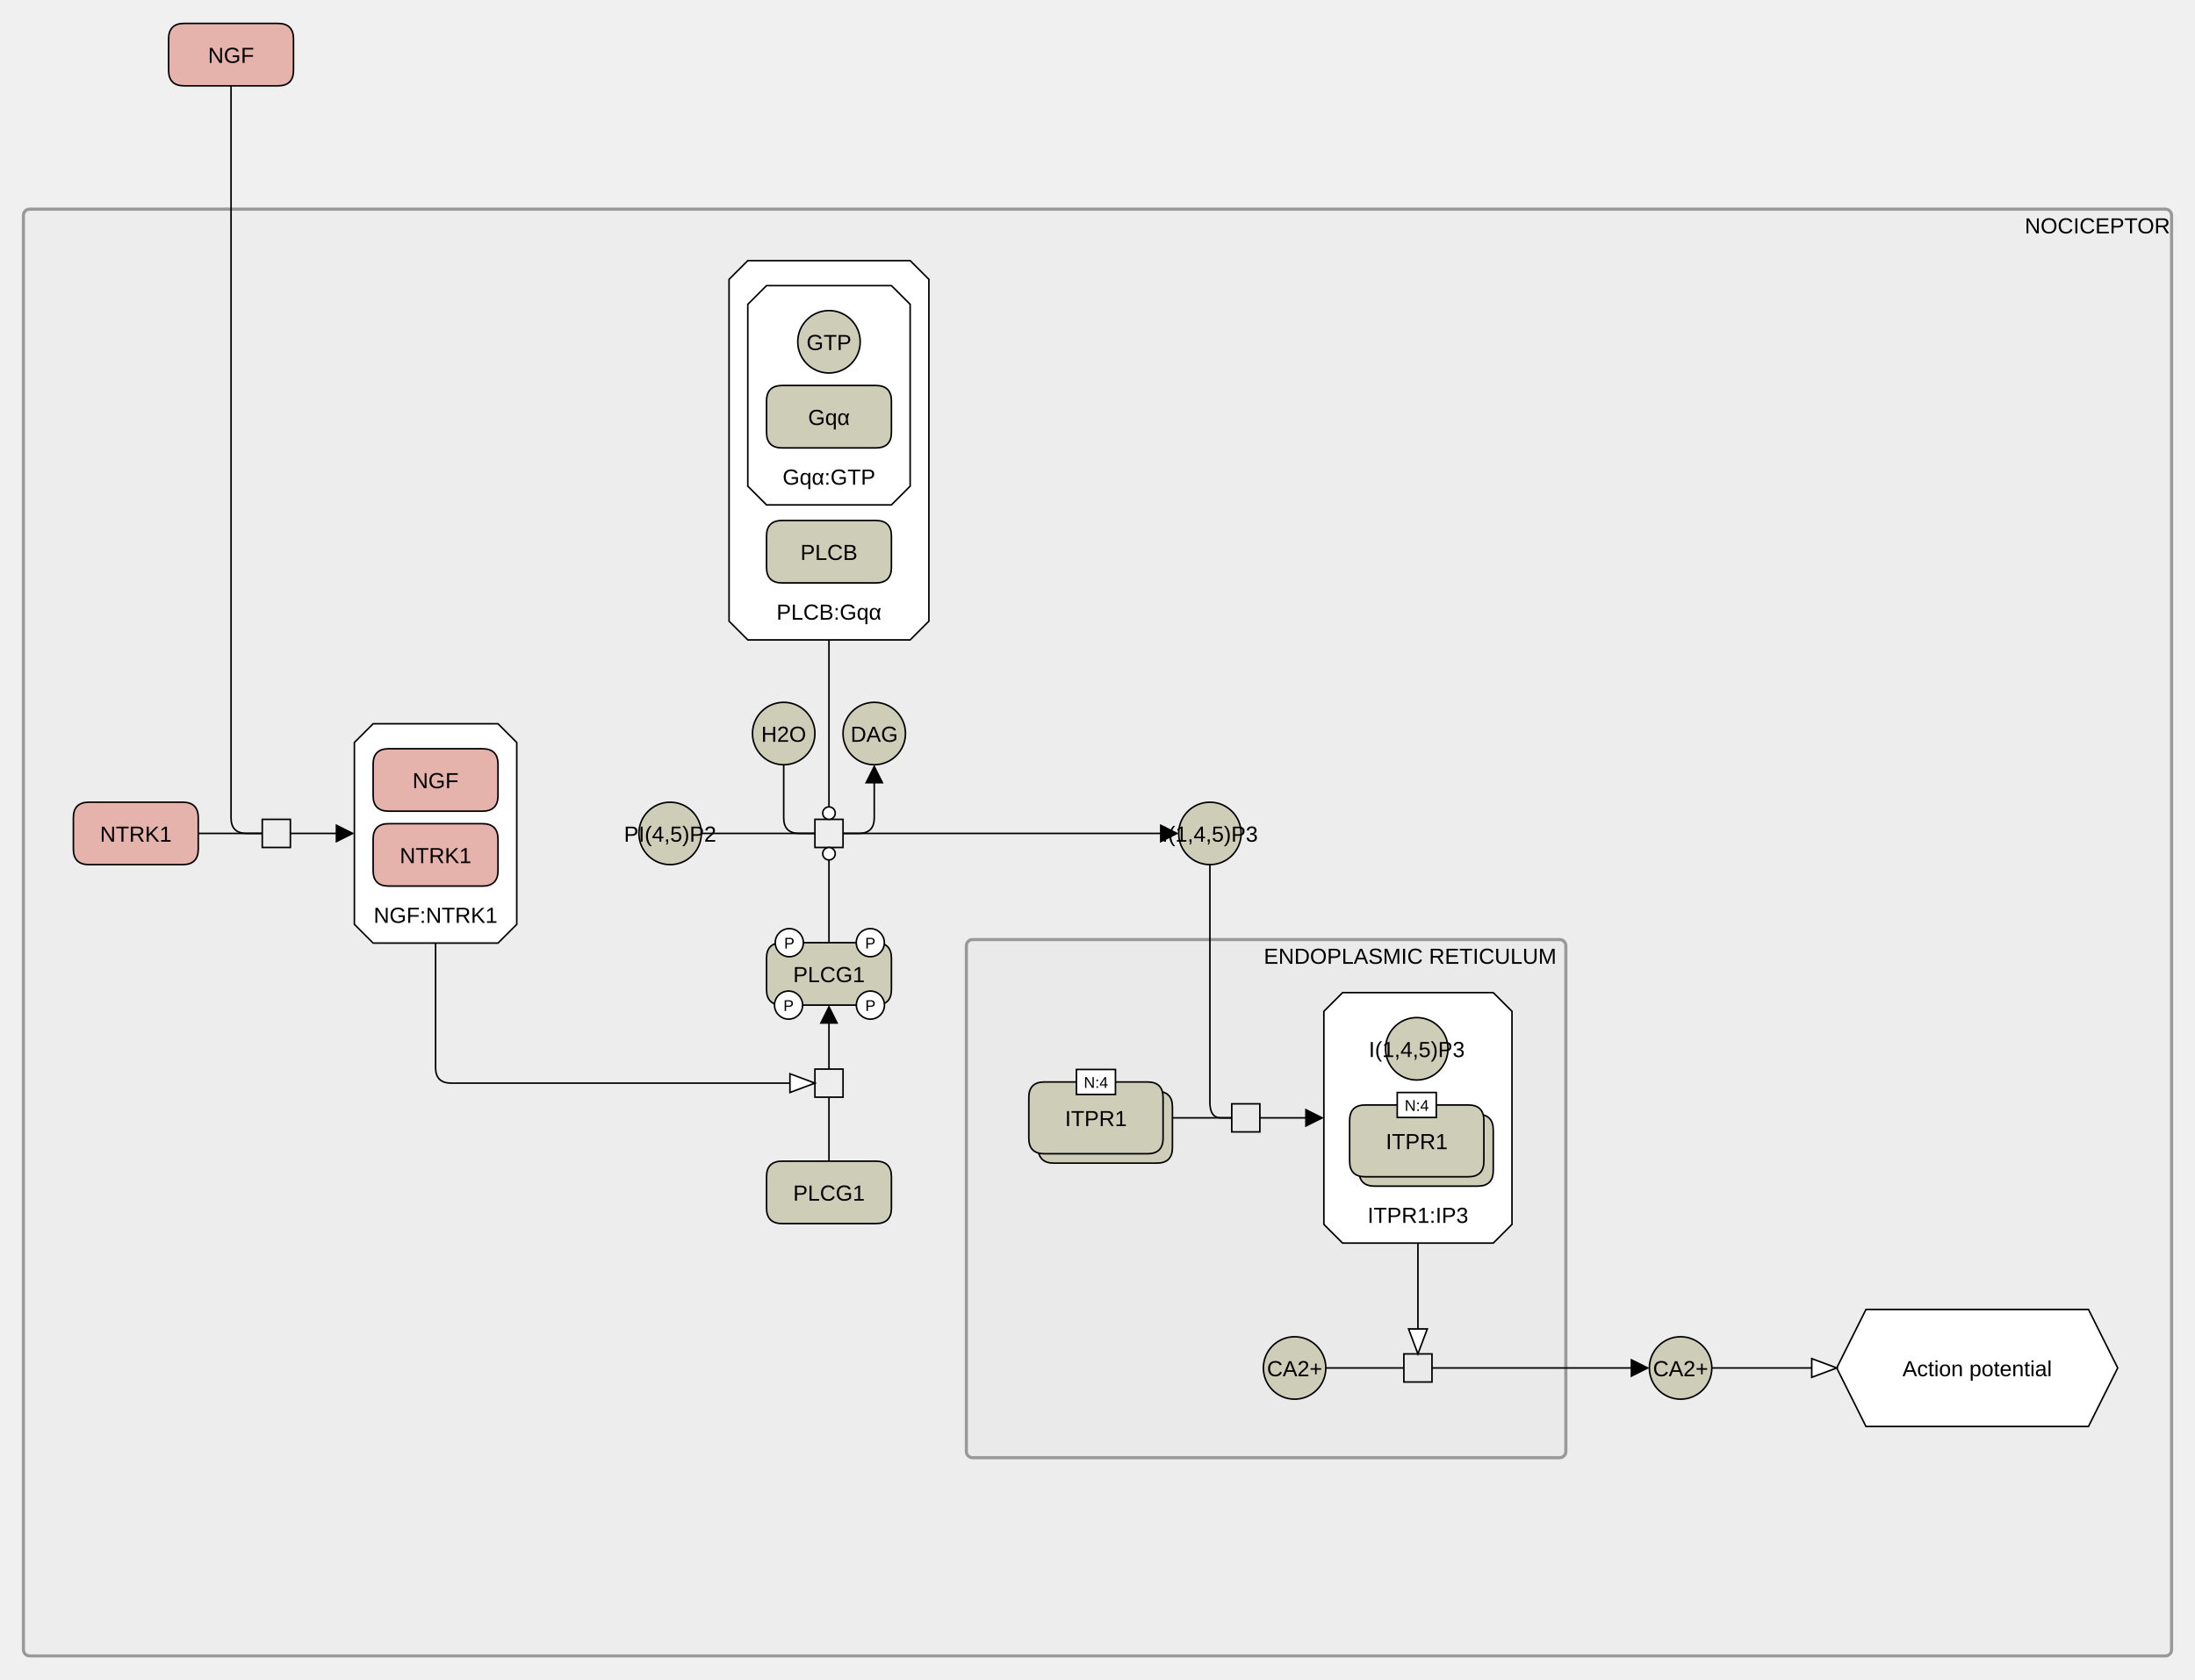
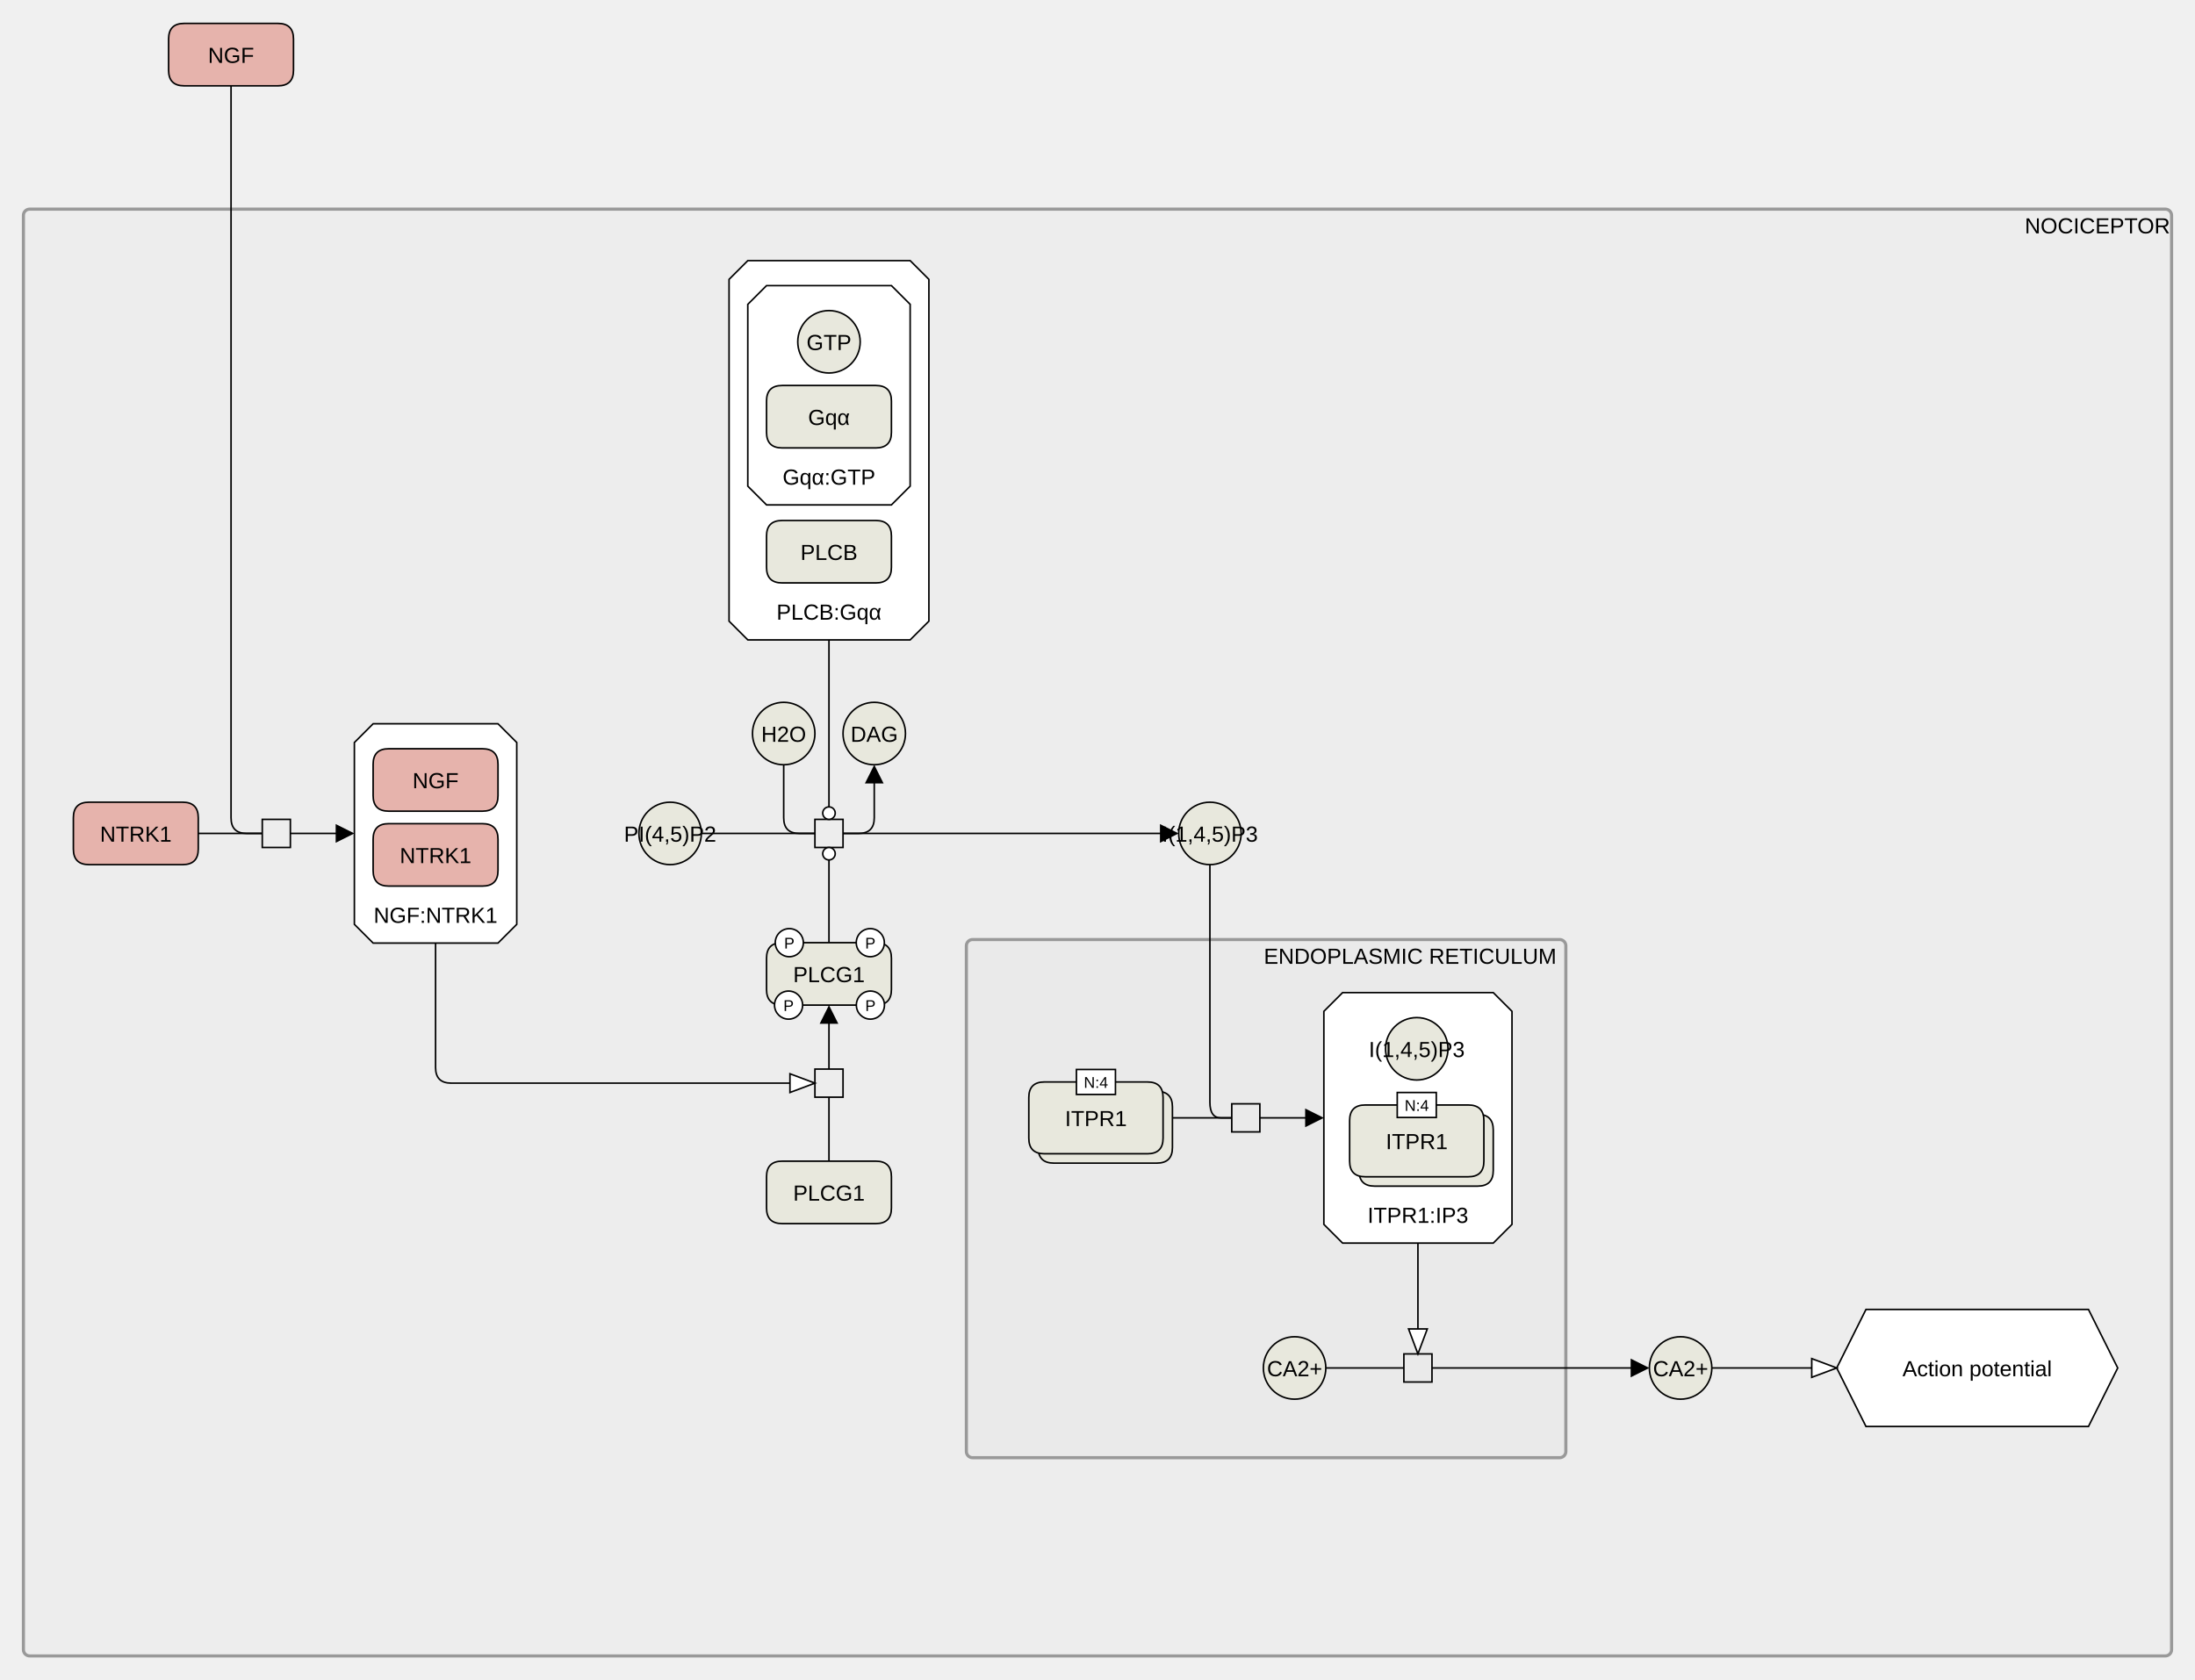
<svg xmlns="http://www.w3.org/2000/svg" width="1406" height="1076" viewBox="0 0 1406 1076" stroke-linecap="butt" stroke-miterlimit="10">
  <g transform="translate(-25,-25)">
    <path d="M40 163 C40 160.791 41.791 159 44 159 L1412 159 C1414.209 159 1416 160.791 1416 163 L1416 1082 C1416 1084.209 1414.209 1086 1412 1086 L44 1086 C41.791 1086 40 1084.209 40 1082 Z" fill="#999999" fill-opacity="0.031" stroke="none" />
    <path d="M40 163 C40 160.791 41.791 159 44 159 L1412 159 C1414.209 159 1416 160.791 1416 163 L1416 1082 C1416 1084.209 1414.209 1086 1412 1086 L44 1086 C41.791 1086 40 1084.209 40 1082 Z" fill="none" stroke="#999999" stroke-width="2" />
    <text x="1368.5" y="174.541" text-anchor="middle" font-family="'Dialog', Arial, Helvetica, sans-serif" font-size="14" fill="#000000" stroke="none" xml:space="preserve">NOCICEPTOR</text>
    <path d="M504 192 L608 192 L620 204 L620 423 L608 435 L504 435 L492 423 L492 204 Z" fill="#FFFFFF" stroke="none" />
    <path d="M504 192 L608 192 L620 204 L620 423 L608 435 L504 435 L492 423 L492 204 Z" fill="none" stroke="#000000" />
    <text x="556" y="422.041" text-anchor="middle" font-family="'Dialog', Arial, Helvetica, sans-serif" font-size="14" fill="#000000" stroke="none" xml:space="preserve">PLCB:Gqα</text>
-     <path d="M516 368.5 Q516 358.5 526 358.5 L586 358.5 Q596 358.5 596 368.5 L596 388.5 Q596 398.5 586 398.5 L526 398.5 Q516 398.5 516 388.5 Z" fill="#CECDB8" stroke="none" />
+     <path d="M516 368.5 Q516 358.5 526 358.5 L586 358.5 Q596 358.5 596 368.5 L596 388.5 Q596 398.5 586 398.5 L526 398.5 Q516 398.5 516 388.5 Z" fill="#E8E8DD" stroke="none" />
    <path d="M516 368.5 Q516 358.5 526 358.5 L586 358.5 Q596 358.5 596 368.5 L596 388.5 Q596 398.5 586 398.5 L526 398.5 Q516 398.5 516 388.5 Z" fill="none" stroke="#000000" />
    <text x="556" y="383.791" text-anchor="middle" font-family="'Dialog', Arial, Helvetica, sans-serif" font-size="14" fill="#000000" stroke="none" xml:space="preserve">PLCB</text>
    <path d="M516 208 L596 208 L608 220 L608 336.5 L596 348.5 L516 348.5 L504 336.5 L504 220 Z" fill="#FFFFFF" stroke="none" />
    <path d="M516 208 L596 208 L608 220 L608 336.5 L596 348.5 L516 348.5 L504 336.5 L504 220 Z" fill="none" stroke="#000000" />
    <text x="556" y="335.541" text-anchor="middle" font-family="'Dialog', Arial, Helvetica, sans-serif" font-size="14" fill="#000000" stroke="none" xml:space="preserve">Gqα:GTP</text>
-     <path d="M516 282 Q516 272 526 272 L586 272 Q596 272 596 282 L596 302 Q596 312 586 312 L526 312 Q516 312 516 302 Z" fill="#CECDB8" stroke="none" />
+     <path d="M516 282 Q516 272 526 272 L586 272 Q596 272 596 282 L596 302 Q596 312 586 312 L526 312 Q516 312 516 302 Z" fill="#E8E8DD" stroke="none" />
    <path d="M516 282 Q516 272 526 272 L586 272 Q596 272 596 282 L596 302 Q596 312 586 312 L526 312 Q516 312 516 302 Z" fill="none" stroke="#000000" />
    <text x="556" y="297.291" text-anchor="middle" font-family="'Dialog', Arial, Helvetica, sans-serif" font-size="14" fill="#000000" stroke="none" xml:space="preserve">Gqα</text>
-     <path d="M536 244 C536 232.954 544.954 224 556 224 L556 224 C567.046 224 576 232.954 576 244 L576 244 C576 255.046 567.046 264 556 264 L556 264 C544.954 264 536 255.046 536 244 Z" fill="#CECDB8" stroke="none" />
+     <path d="M536 244 C536 232.954 544.954 224 556 224 L556 224 C567.046 224 576 232.954 576 244 L576 244 C576 255.046 567.046 264 556 264 L556 264 C544.954 264 536 255.046 536 244 Z" fill="#E8E8DD" stroke="none" />
    <path d="M536 244 C536 232.954 544.954 224 556 224 L556 224 C567.046 224 576 232.954 576 244 L576 244 C576 255.046 567.046 264 556 264 L556 264 C544.954 264 536 255.046 536 244 Z" fill="none" stroke="#000000" />
    <text x="556" y="249.291" text-anchor="middle" font-family="'Dialog', Arial, Helvetica, sans-serif" font-size="14" fill="#000000" stroke="none" xml:space="preserve">GTP</text>
    <path d="M264 488.75 L344 488.75 L356 500.75 L356 617.25 L344 629.25 L264 629.25 L252 617.25 L252 500.75 Z" fill="#FFFFFF" stroke="none" />
    <path d="M264 488.75 L344 488.75 L356 500.75 L356 617.25 L344 629.25 L264 629.25 L252 617.25 L252 500.75 Z" fill="none" stroke="#000000" />
    <text x="304" y="616.291" text-anchor="middle" font-family="'Dialog', Arial, Helvetica, sans-serif" font-size="14" fill="#000000" stroke="none" xml:space="preserve">NGF:NTRK1</text>
    <path d="M264 562.75 Q264 552.75 274 552.75 L334 552.75 Q344 552.75 344 562.75 L344 582.75 Q344 592.75 334 592.75 L274 592.75 Q264 592.75 264 582.75 Z" fill="#E6B3AC" stroke="none" />
    <path d="M264 562.75 Q264 552.75 274 552.75 L334 552.75 Q344 552.75 344 562.75 L344 582.75 Q344 592.75 334 592.75 L274 592.75 Q264 592.75 264 582.75 Z" fill="none" stroke="#000000" />
    <text x="304" y="578.041" text-anchor="middle" font-family="'Dialog', Arial, Helvetica, sans-serif" font-size="14" fill="#000000" stroke="none" xml:space="preserve">NTRK1</text>
    <path d="M264 514.75 Q264 504.75 274 504.75 L334 504.75 Q344 504.75 344 514.75 L344 534.75 Q344 544.75 334 544.75 L274 544.75 Q264 544.75 264 534.75 Z" fill="#E6B3AC" stroke="none" />
    <path d="M264 514.75 Q264 504.75 274 504.75 L334 504.75 Q344 504.75 344 514.75 L344 534.75 Q344 544.75 334 544.75 L274 544.75 Q264 544.75 264 534.75 Z" fill="none" stroke="#000000" />
    <text x="304" y="530.041" text-anchor="middle" font-family="'Dialog', Arial, Helvetica, sans-serif" font-size="14" fill="#000000" stroke="none" xml:space="preserve">NGF</text>
    <path d="M1220.25 864 L1362.75 864 L1381.5 901.5 L1362.75 939 L1220.25 939 L1201.5 901.5 Z" fill="#FFFFFF" stroke="none" />
    <path d="M1220.25 864 L1362.75 864 L1381.5 901.5 L1362.75 939 L1220.25 939 L1201.5 901.5 Z" fill="none" stroke="#000000" />
    <text x="1291.5" y="906.791" text-anchor="middle" font-family="'Dialog', Arial, Helvetica, sans-serif" font-size="14" fill="#000000" stroke="none" xml:space="preserve">Action potential</text>
    <path d="M72 549 Q72 539 82 539 L142 539 Q152 539 152 549 L152 569 Q152 579 142 579 L82 579 Q72 579 72 569 Z" fill="#E6B3AC" stroke="none" />
    <path d="M72 549 Q72 539 82 539 L142 539 Q152 539 152 549 L152 569 Q152 579 142 579 L82 579 Q72 579 72 569 Z" fill="none" stroke="#000000" />
    <text x="112" y="564.291" text-anchor="middle" font-family="'Dialog', Arial, Helvetica, sans-serif" font-size="14" fill="#000000" stroke="none" xml:space="preserve">NTRK1</text>
-     <path d="M434.25 559 C434.25 547.954 443.204 539 454.25 539 L454.25 539 C465.296 539 474.25 547.954 474.25 559 L474.25 559 C474.25 570.046 465.296 579 454.25 579 L454.25 579 C443.204 579 434.25 570.046 434.25 559 Z" fill="#CECDB8" stroke="none" />
+     <path d="M434.25 559 C434.25 547.954 443.204 539 454.25 539 L454.25 539 C465.296 539 474.25 547.954 474.25 559 L474.25 559 C474.25 570.046 465.296 579 454.25 579 L454.25 579 C443.204 579 434.25 570.046 434.25 559 Z" fill="#E8E8DD" stroke="none" />
    <path d="M434.25 559 C434.25 547.954 443.204 539 454.25 539 L454.25 539 C465.296 539 474.25 547.954 474.25 559 L474.25 559 C474.25 570.046 465.296 579 454.25 579 L454.25 579 C443.204 579 434.25 570.046 434.25 559 Z" fill="none" stroke="#000000" />
    <text x="454.25" y="564.291" text-anchor="middle" font-family="'Dialog', Arial, Helvetica, sans-serif" font-size="14" fill="#000000" stroke="none" xml:space="preserve">PI(4,5)P2</text>
-     <path d="M565 495 C565 483.954 573.954 475 585 475 L585 475 C596.046 475 605 483.954 605 495 L605 495 C605 506.046 596.046 515 585 515 L585 515 C573.954 515 565 506.046 565 495 Z" fill="#CECDB8" stroke="none" />
+     <path d="M565 495 C565 483.954 573.954 475 585 475 L585 475 C596.046 475 605 483.954 605 495 L605 495 C605 506.046 596.046 515 585 515 L585 515 C573.954 515 565 506.046 565 495 Z" fill="#E8E8DD" stroke="none" />
    <path d="M565 495 C565 483.954 573.954 475 585 475 L585 475 C596.046 475 605 483.954 605 495 L605 495 C605 506.046 596.046 515 585 515 L585 515 C573.954 515 565 506.046 565 495 Z" fill="none" stroke="#000000" />
    <text x="585" y="500.291" text-anchor="middle" font-family="'Dialog', Arial, Helvetica, sans-serif" font-size="14" fill="#000000" stroke="none" xml:space="preserve">DAG</text>
-     <path d="M507 495 C507 483.954 515.954 475 527 475 L527 475 C538.046 475 547 483.954 547 495 L547 495 C547 506.046 538.046 515 527 515 L527 515 C515.954 515 507 506.046 507 495 Z" fill="#CECDB8" stroke="none" />
+     <path d="M507 495 C507 483.954 515.954 475 527 475 L527 475 C538.046 475 547 483.954 547 495 L547 495 C547 506.046 538.046 515 527 515 L527 515 C515.954 515 507 506.046 507 495 Z" fill="#E8E8DD" stroke="none" />
    <path d="M507 495 C507 483.954 515.954 475 527 475 L527 475 C538.046 475 547 483.954 547 495 L547 495 C547 506.046 538.046 515 527 515 L527 515 C515.954 515 507 506.046 507 495 Z" fill="none" stroke="#000000" />
    <text x="527" y="500.291" text-anchor="middle" font-family="'Dialog', Arial, Helvetica, sans-serif" font-size="14" fill="#000000" stroke="none" xml:space="preserve">H2O</text>
-     <path d="M780 559 C780 547.954 788.954 539 800 539 L800 539 C811.046 539 820 547.954 820 559 L820 559 C820 570.046 811.046 579 800 579 L800 579 C788.954 579 780 570.046 780 559 Z" fill="#CECDB8" stroke="none" />
+     <path d="M780 559 C780 547.954 788.954 539 800 539 L800 539 C811.046 539 820 547.954 820 559 L820 559 C820 570.046 811.046 579 800 579 L800 579 C788.954 579 780 570.046 780 559 Z" fill="#E8E8DD" stroke="none" />
    <path d="M780 559 C780 547.954 788.954 539 800 539 L800 539 C811.046 539 820 547.954 820 559 L820 559 C820 570.046 811.046 579 800 579 L800 579 C788.954 579 780 570.046 780 559 Z" fill="none" stroke="#000000" />
    <text x="800" y="564.291" text-anchor="middle" font-family="'Dialog', Arial, Helvetica, sans-serif" font-size="14" fill="#000000" stroke="none" xml:space="preserve">I(1,4,5)P3</text>
-     <path d="M1081.5 901.5 C1081.5 890.454 1090.454 881.5 1101.5 881.5 L1101.5 881.5 C1112.546 881.5 1121.5 890.454 1121.5 901.5 L1121.5 901.5 C1121.5 912.546 1112.546 921.5 1101.5 921.5 L1101.5 921.5 C1090.454 921.5 1081.5 912.546 1081.5 901.5 Z" fill="#CECDB8" stroke="none" />
+     <path d="M1081.5 901.5 C1081.5 890.454 1090.454 881.5 1101.5 881.5 L1101.5 881.5 C1112.546 881.5 1121.5 890.454 1121.5 901.5 L1121.5 901.5 C1121.5 912.546 1112.546 921.5 1101.5 921.5 L1101.5 921.5 C1090.454 921.5 1081.5 912.546 1081.5 901.5 Z" fill="#E8E8DD" stroke="none" />
    <path d="M1081.5 901.5 C1081.5 890.454 1090.454 881.5 1101.5 881.5 L1101.5 881.5 C1112.546 881.5 1121.5 890.454 1121.5 901.5 L1121.5 901.5 C1121.5 912.546 1112.546 921.5 1101.5 921.5 L1101.5 921.5 C1090.454 921.5 1081.5 912.546 1081.5 901.5 Z" fill="none" stroke="#000000" />
    <text x="1101.5" y="906.791" text-anchor="middle" font-family="'Dialog', Arial, Helvetica, sans-serif" font-size="14" fill="#000000" stroke="none" xml:space="preserve">CA2+</text>
-     <path d="M516 779 Q516 769 526 769 L586 769 Q596 769 596 779 L596 799 Q596 809 586 809 L526 809 Q516 809 516 799 Z" fill="#CECDB8" stroke="none" />
+     <path d="M516 779 Q516 769 526 769 L586 769 Q596 769 596 779 L596 799 Q596 809 586 809 L526 809 Q516 809 516 799 Z" fill="#E8E8DD" stroke="none" />
    <path d="M516 779 Q516 769 526 769 L586 769 Q596 769 596 779 L596 799 Q596 809 586 809 L526 809 Q516 809 516 799 Z" fill="none" stroke="#000000" />
    <text x="556" y="794.291" text-anchor="middle" font-family="'Dialog', Arial, Helvetica, sans-serif" font-size="14" fill="#000000" stroke="none" xml:space="preserve">PLCG1</text>
-     <path d="M516 639 Q516 629 526 629 L586 629 Q596 629 596 639 L596 659 Q596 669 586 669 L526 669 Q516 669 516 659 Z" fill="#CECDB8" stroke="none" />
+     <path d="M516 639 Q516 629 526 629 L586 629 Q596 629 596 639 L596 659 Q596 669 586 669 L526 669 Q516 669 516 659 Z" fill="#E8E8DD" stroke="none" />
    <path d="M516 639 Q516 629 526 629 L586 629 Q596 629 596 639 L596 659 Q596 669 586 669 L526 669 Q516 669 516 659 Z" fill="none" stroke="#000000" />
    <text x="556" y="654.291" text-anchor="middle" font-family="'Dialog', Arial, Helvetica, sans-serif" font-size="14" fill="#000000" stroke="none" xml:space="preserve">PLCG1</text>
    <path d="M521.588 629 C521.588 624.029 525.617 620 530.588 620 L530.588 620 C535.559 620 539.588 624.029 539.588 629 L539.588 629 C539.588 633.971 535.559 638 530.588 638 L530.588 638 C525.617 638 521.588 633.971 521.588 629 Z" fill="#FFFFFF" stroke="none" />
    <path d="M521.588 629 C521.588 624.029 525.617 620 530.588 620 L530.588 620 C535.559 620 539.588 624.029 539.588 629 L539.588 629 C539.588 633.971 535.559 638 530.588 638 L530.588 638 C525.617 638 521.588 633.971 521.588 629 Z" fill="none" stroke="#000000" />
    <text x="530.588" y="632.779" text-anchor="middle" font-family="'Dialog', Arial, Helvetica, sans-serif" font-size="10" fill="#000000" stroke="none" xml:space="preserve">P</text>
    <path d="M573.471 629 C573.471 624.029 577.5 620 582.471 620 L582.471 620 C587.441 620 591.471 624.029 591.471 629 L591.471 629 C591.471 633.971 587.441 638 582.471 638 L582.471 638 C577.5 638 573.471 633.971 573.471 629 Z" fill="#FFFFFF" stroke="none" />
    <path d="M573.471 629 C573.471 624.029 577.5 620 582.471 620 L582.471 620 C587.441 620 591.471 624.029 591.471 629 L591.471 629 C591.471 633.971 587.441 638 582.471 638 L582.471 638 C577.5 638 573.471 633.971 573.471 629 Z" fill="none" stroke="#000000" />
    <text x="582.471" y="632.779" text-anchor="middle" font-family="'Dialog', Arial, Helvetica, sans-serif" font-size="10" fill="#000000" stroke="none" xml:space="preserve">P</text>
    <path d="M521.118 669 C521.118 664.029 525.147 660 530.118 660 L530.118 660 C535.088 660 539.118 664.029 539.118 669 L539.118 669 C539.118 673.971 535.088 678 530.118 678 L530.118 678 C525.147 678 521.118 673.971 521.118 669 Z" fill="#FFFFFF" stroke="none" />
    <path d="M521.118 669 C521.118 664.029 525.147 660 530.118 660 L530.118 660 C535.088 660 539.118 664.029 539.118 669 L539.118 669 C539.118 673.971 535.088 678 530.118 678 L530.118 678 C525.147 678 521.118 673.971 521.118 669 Z" fill="none" stroke="#000000" />
    <text x="530.118" y="672.779" text-anchor="middle" font-family="'Dialog', Arial, Helvetica, sans-serif" font-size="10" fill="#000000" stroke="none" xml:space="preserve">P</text>
    <path d="M573.536 669 C573.536 664.029 577.565 660 582.536 660 L582.536 660 C587.507 660 591.536 664.029 591.536 669 L591.536 669 C591.536 673.971 587.507 678 582.536 678 L582.536 678 C577.565 678 573.536 673.971 573.536 669 Z" fill="#FFFFFF" stroke="none" />
    <path d="M573.536 669 C573.536 664.029 577.565 660 582.536 660 L582.536 660 C587.507 660 591.536 664.029 591.536 669 L591.536 669 C591.536 673.971 587.507 678 582.536 678 L582.536 678 C577.565 678 573.536 673.971 573.536 669 Z" fill="none" stroke="#000000" />
    <text x="582.536" y="672.779" text-anchor="middle" font-family="'Dialog', Arial, Helvetica, sans-serif" font-size="10" fill="#000000" stroke="none" xml:space="preserve">P</text>
    <path d="M644 631 C644 628.791 645.791 627 648 627 L1024 627 C1026.209 627 1028 628.791 1028 631 L1028 955 C1028 957.209 1026.209 959 1024 959 L648 959 C645.791 959 644 957.209 644 955 Z" fill="#999999" fill-opacity="0.031" stroke="none" />
    <path d="M644 631 C644 628.791 645.791 627 648 627 L1024 627 C1026.209 627 1028 628.791 1028 631 L1028 955 C1028 957.209 1026.209 959 1024 959 L648 959 C645.791 959 644 957.209 644 955 Z" fill="none" stroke="#999999" stroke-width="2" />
    <text x="928.25" y="642.541" text-anchor="middle" font-family="'Dialog', Arial, Helvetica, sans-serif" font-size="14" fill="#000000" stroke="none" xml:space="preserve">ENDOPLASMIC RETICULUM</text>
-     <path d="M834.25 901.5 C834.25 890.454 843.204 881.5 854.25 881.5 L854.25 881.5 C865.296 881.5 874.25 890.454 874.25 901.5 L874.25 901.5 C874.25 912.546 865.296 921.5 854.25 921.5 L854.25 921.5 C843.204 921.5 834.25 912.546 834.25 901.5 Z" fill="#CECDB8" stroke="none" />
+     <path d="M834.25 901.5 C834.25 890.454 843.204 881.5 854.25 881.5 L854.25 881.5 C865.296 881.5 874.25 890.454 874.25 901.5 L874.25 901.5 C874.25 912.546 865.296 921.5 854.25 921.5 L854.25 921.5 C843.204 921.5 834.25 912.546 834.25 901.5 Z" fill="#E8E8DD" stroke="none" />
    <path d="M834.25 901.5 C834.25 890.454 843.204 881.5 854.25 881.5 L854.25 881.5 C865.296 881.5 874.25 890.454 874.25 901.5 L874.25 901.5 C874.25 912.546 865.296 921.5 854.25 921.5 L854.25 921.5 C843.204 921.5 834.25 912.546 834.25 901.5 Z" fill="none" stroke="#000000" />
    <text x="854.25" y="906.791" text-anchor="middle" font-family="'Dialog', Arial, Helvetica, sans-serif" font-size="14" fill="#000000" stroke="none" xml:space="preserve">CA2+</text>
    <path d="M885 661 L981.5 661 L993.5 673 L993.5 809.5 L981.5 821.5 L885 821.5 L873 809.5 L873 673 Z" fill="#FFFFFF" stroke="none" />
    <path d="M885 661 L981.5 661 L993.5 673 L993.5 809.5 L981.5 821.5 L885 821.5 L873 809.5 L873 673 Z" fill="none" stroke="#000000" />
    <text x="933.25" y="808.541" text-anchor="middle" font-family="'Dialog', Arial, Helvetica, sans-serif" font-size="14" fill="#000000" stroke="none" xml:space="preserve">ITPR1:IP3</text>
-     <path d="M895.5 749 Q895.5 739 905.5 739 L971.5 739 Q981.5 739 981.5 749 L981.5 775 Q981.5 785 971.5 785 L905.5 785 Q895.5 785 895.5 775 Z" fill="#CECDB8" stroke="none" />
+     <path d="M895.5 749 Q895.5 739 905.5 739 L971.5 739 Q981.5 739 981.5 749 L981.5 775 Q981.5 785 971.5 785 L905.5 785 Q895.5 785 895.5 775 Z" fill="#E8E8DD" stroke="none" />
    <path d="M895.5 749 Q895.5 739 905.5 739 L971.5 739 Q981.5 739 981.5 749 L981.5 775 Q981.5 785 971.5 785 L905.5 785 Q895.5 785 895.5 775 Z" fill="none" stroke="#000000" />
-     <path d="M889.5 743 Q889.5 733 899.5 733 L965.5 733 Q975.5 733 975.5 743 L975.5 769 Q975.5 779 965.5 779 L899.5 779 Q889.5 779 889.5 769 Z" fill="#CECDB8" stroke="none" />
+     <path d="M889.5 743 Q889.5 733 899.5 733 L965.5 733 Q975.5 733 975.5 743 L975.5 769 Q975.5 779 965.5 779 L899.5 779 Q889.5 779 889.5 769 Z" fill="#E8E8DD" stroke="none" />
    <path d="M889.5 743 Q889.5 733 899.5 733 L965.5 733 Q975.5 733 975.5 743 L975.5 769 Q975.5 779 965.5 779 L899.5 779 Q889.5 779 889.5 769 Z" fill="none" stroke="#000000" />
    <text x="932.5" y="761.291" text-anchor="middle" font-family="'Dialog', Arial, Helvetica, sans-serif" font-size="14" fill="#000000" stroke="none" xml:space="preserve">ITPR1</text>
    <path d="M920 725 L945 725 L945 741 L920 741 Z" fill="#FFFFFF" stroke="none" />
    <path d="M920 725 L945 725 L945 741 L920 741 Z" fill="none" stroke="#000000" />
    <text x="932.5" y="736.779" text-anchor="middle" font-family="'Dialog', Arial, Helvetica, sans-serif" font-size="10" fill="#000000" stroke="none" xml:space="preserve">N:4</text>
-     <path d="M912.5 697 C912.5 685.954 921.454 677 932.5 677 L932.5 677 C943.546 677 952.5 685.954 952.5 697 L952.5 697 C952.5 708.046 943.546 717 932.5 717 L932.5 717 C921.454 717 912.5 708.046 912.5 697 Z" fill="#CECDB8" stroke="none" />
+     <path d="M912.5 697 C912.5 685.954 921.454 677 932.5 677 L932.5 677 C943.546 677 952.5 685.954 952.5 697 L952.5 697 C952.5 708.046 943.546 717 932.5 717 L932.5 717 C921.454 717 912.5 708.046 912.5 697 Z" fill="#E8E8DD" stroke="none" />
    <path d="M912.5 697 C912.5 685.954 921.454 677 932.5 677 L932.5 677 C943.546 677 952.5 685.954 952.5 697 L952.5 697 C952.5 708.046 943.546 717 932.5 717 L932.5 717 C921.454 717 912.5 708.046 912.5 697 Z" fill="none" stroke="#000000" />
    <text x="932.5" y="702.291" text-anchor="middle" font-family="'Dialog', Arial, Helvetica, sans-serif" font-size="14" fill="#000000" stroke="none" xml:space="preserve">I(1,4,5)P3</text>
-     <path d="M690 734.25 Q690 724.25 700 724.25 L766 724.25 Q776 724.25 776 734.25 L776 760.25 Q776 770.25 766 770.25 L700 770.25 Q690 770.25 690 760.25 Z" fill="#CECDB8" stroke="none" />
+     <path d="M690 734.25 Q690 724.25 700 724.25 L766 724.25 Q776 724.25 776 734.25 L776 760.25 Q776 770.25 766 770.25 L700 770.25 Q690 770.25 690 760.25 Z" fill="#E8E8DD" stroke="none" />
    <path d="M690 734.25 Q690 724.25 700 724.25 L766 724.25 Q776 724.25 776 734.25 L776 760.25 Q776 770.25 766 770.25 L700 770.25 Q690 770.25 690 760.25 Z" fill="none" stroke="#000000" />
-     <path d="M684 728.25 Q684 718.25 694 718.25 L760 718.25 Q770 718.25 770 728.25 L770 754.25 Q770 764.25 760 764.25 L694 764.25 Q684 764.25 684 754.25 Z" fill="#CECDB8" stroke="none" />
+     <path d="M684 728.25 Q684 718.25 694 718.25 L760 718.25 Q770 718.25 770 728.25 L770 754.25 Q770 764.25 760 764.25 L694 764.25 Q684 764.25 684 754.25 Z" fill="#E8E8DD" stroke="none" />
    <path d="M684 728.25 Q684 718.25 694 718.25 L760 718.25 Q770 718.25 770 728.25 L770 754.25 Q770 764.25 760 764.25 L694 764.25 Q684 764.25 684 754.25 Z" fill="none" stroke="#000000" />
    <text x="727" y="746.541" text-anchor="middle" font-family="'Dialog', Arial, Helvetica, sans-serif" font-size="14" fill="#000000" stroke="none" xml:space="preserve">ITPR1</text>
    <path d="M714.5 710.25 L739.5 710.25 L739.5 726.25 L714.5 726.25 Z" fill="#FFFFFF" stroke="none" />
    <path d="M714.5 710.25 L739.5 710.25 L739.5 726.25 L714.5 726.25 Z" fill="none" stroke="#000000" />
    <text x="727" y="722.029" text-anchor="middle" font-family="'Dialog', Arial, Helvetica, sans-serif" font-size="10" fill="#000000" stroke="none" xml:space="preserve">N:4</text>
    <path d="M814 732.25 L832 732.25 L832 750.25 L814 750.25 Z" fill="none" stroke="#000000" />
    <path d="M924.25 892.5 L942.25 892.5 L942.25 910.5 L924.25 910.5 Z" fill="none" stroke="#000000" />
    <path d="M193 550 L211 550 L211 568 L193 568 Z" fill="none" stroke="#000000" />
    <path d="M547 550 L565 550 L565 568 L547 568 Z" fill="none" stroke="#000000" />
    <path d="M547 710 L565 710 L565 728 L547 728 Z" fill="none" stroke="#000000" />
    <path d="M133 50 Q133 40 143 40 L203 40 Q213 40 213 50 L213 70 Q213 80 203 80 L143 80 Q133 80 133 70 Z" fill="#E6B3AC" stroke="none" />
    <path d="M133 50 Q133 40 143 40 L203 40 Q213 40 213 50 L213 70 Q213 80 203 80 L143 80 Q133 80 133 70 Z" fill="none" stroke="#000000" />
    <text x="173" y="65.291" text-anchor="middle" font-family="'Dialog', Arial, Helvetica, sans-serif" font-size="14" fill="#000000" stroke="none" xml:space="preserve">NGF</text>
    <path d="M152 559 L193 559" fill="none" stroke="#000000" />
    <path d="M211 559 L241 559" fill="none" stroke="#000000" />
    <path d="M252 559 L240 565 L240 553 Z" fill="#000000" stroke="none" />
    <path d="M173 80 L173 549 Q173 559 183 559 L193 559" fill="none" stroke="#000000" />
    <path d="M474.25 559 L547 559" fill="none" stroke="#000000" />
    <path d="M565 559 L575 559 Q585 559 585 549 L585 526" fill="none" stroke="#000000" />
    <path d="M585 515 L591 527 L579 527 Z" fill="#000000" stroke="none" />
    <path d="M527 515 L527 549 Q527 559 537 559 L547 559" fill="none" stroke="#000000" />
    <path d="M565 559 L769 559" fill="none" stroke="#000000" />
    <path d="M780 559 L768 565 L768 553 Z" fill="#000000" stroke="none" />
    <path d="M556 435 L556 542" fill="none" stroke="#000000" />
    <circle cx="556" cy="546" r="4" fill="white" stroke="#000000" />
    <path d="M556 629 L556 576" fill="none" stroke="#000000" />
    <circle cx="556" cy="572" r="4" fill="white" stroke="#000000" />
    <path d="M776 741.25 L814 741.25" fill="none" stroke="#000000" />
    <path d="M832 741.25 L862 741.25" fill="none" stroke="#000000" />
    <path d="M873 741.25 L861 747.25 L861 735.25 Z" fill="#000000" stroke="none" />
    <path d="M800 579 L800 731.25 Q800 741.25 807 741.25 L814 741.25" fill="none" stroke="#000000" />
    <path d="M874.25 901.5 L924.25 901.5" fill="none" stroke="#000000" />
    <path d="M942.25 901.5 L1070.5 901.5" fill="none" stroke="#000000" />
    <path d="M1081.5 901.5 L1069.5 907.5 L1069.5 895.5 Z" fill="#000000" stroke="none" />
    <path d="M933.25 821.5 L933.25 877.5" fill="none" stroke="#000000" />
    <path d="M933.25 892.5 L927.25 876.5 L939.25 876.5 Z" fill="white" stroke="#000000" />
    <path d="M1121.5 901.5 L1186.5 901.5" fill="none" stroke="#000000" />
    <path d="M1201.5 901.5 L1185.5 907.5 L1185.5 895.5 Z" fill="white" stroke="#000000" />
    <path d="M556 769 L556 728" fill="none" stroke="#000000" />
    <path d="M556 710 L556 680" fill="none" stroke="#000000" />
    <path d="M556 669 L562 681 L550 681 Z" fill="#000000" stroke="none" />
    <path d="M304 629.25 L304 709 Q304 719 314 719 L532 719" fill="none" stroke="#000000" />
    <path d="M547 719 L531 725 L531 713 Z" fill="white" stroke="#000000" />
  </g>
</svg>
